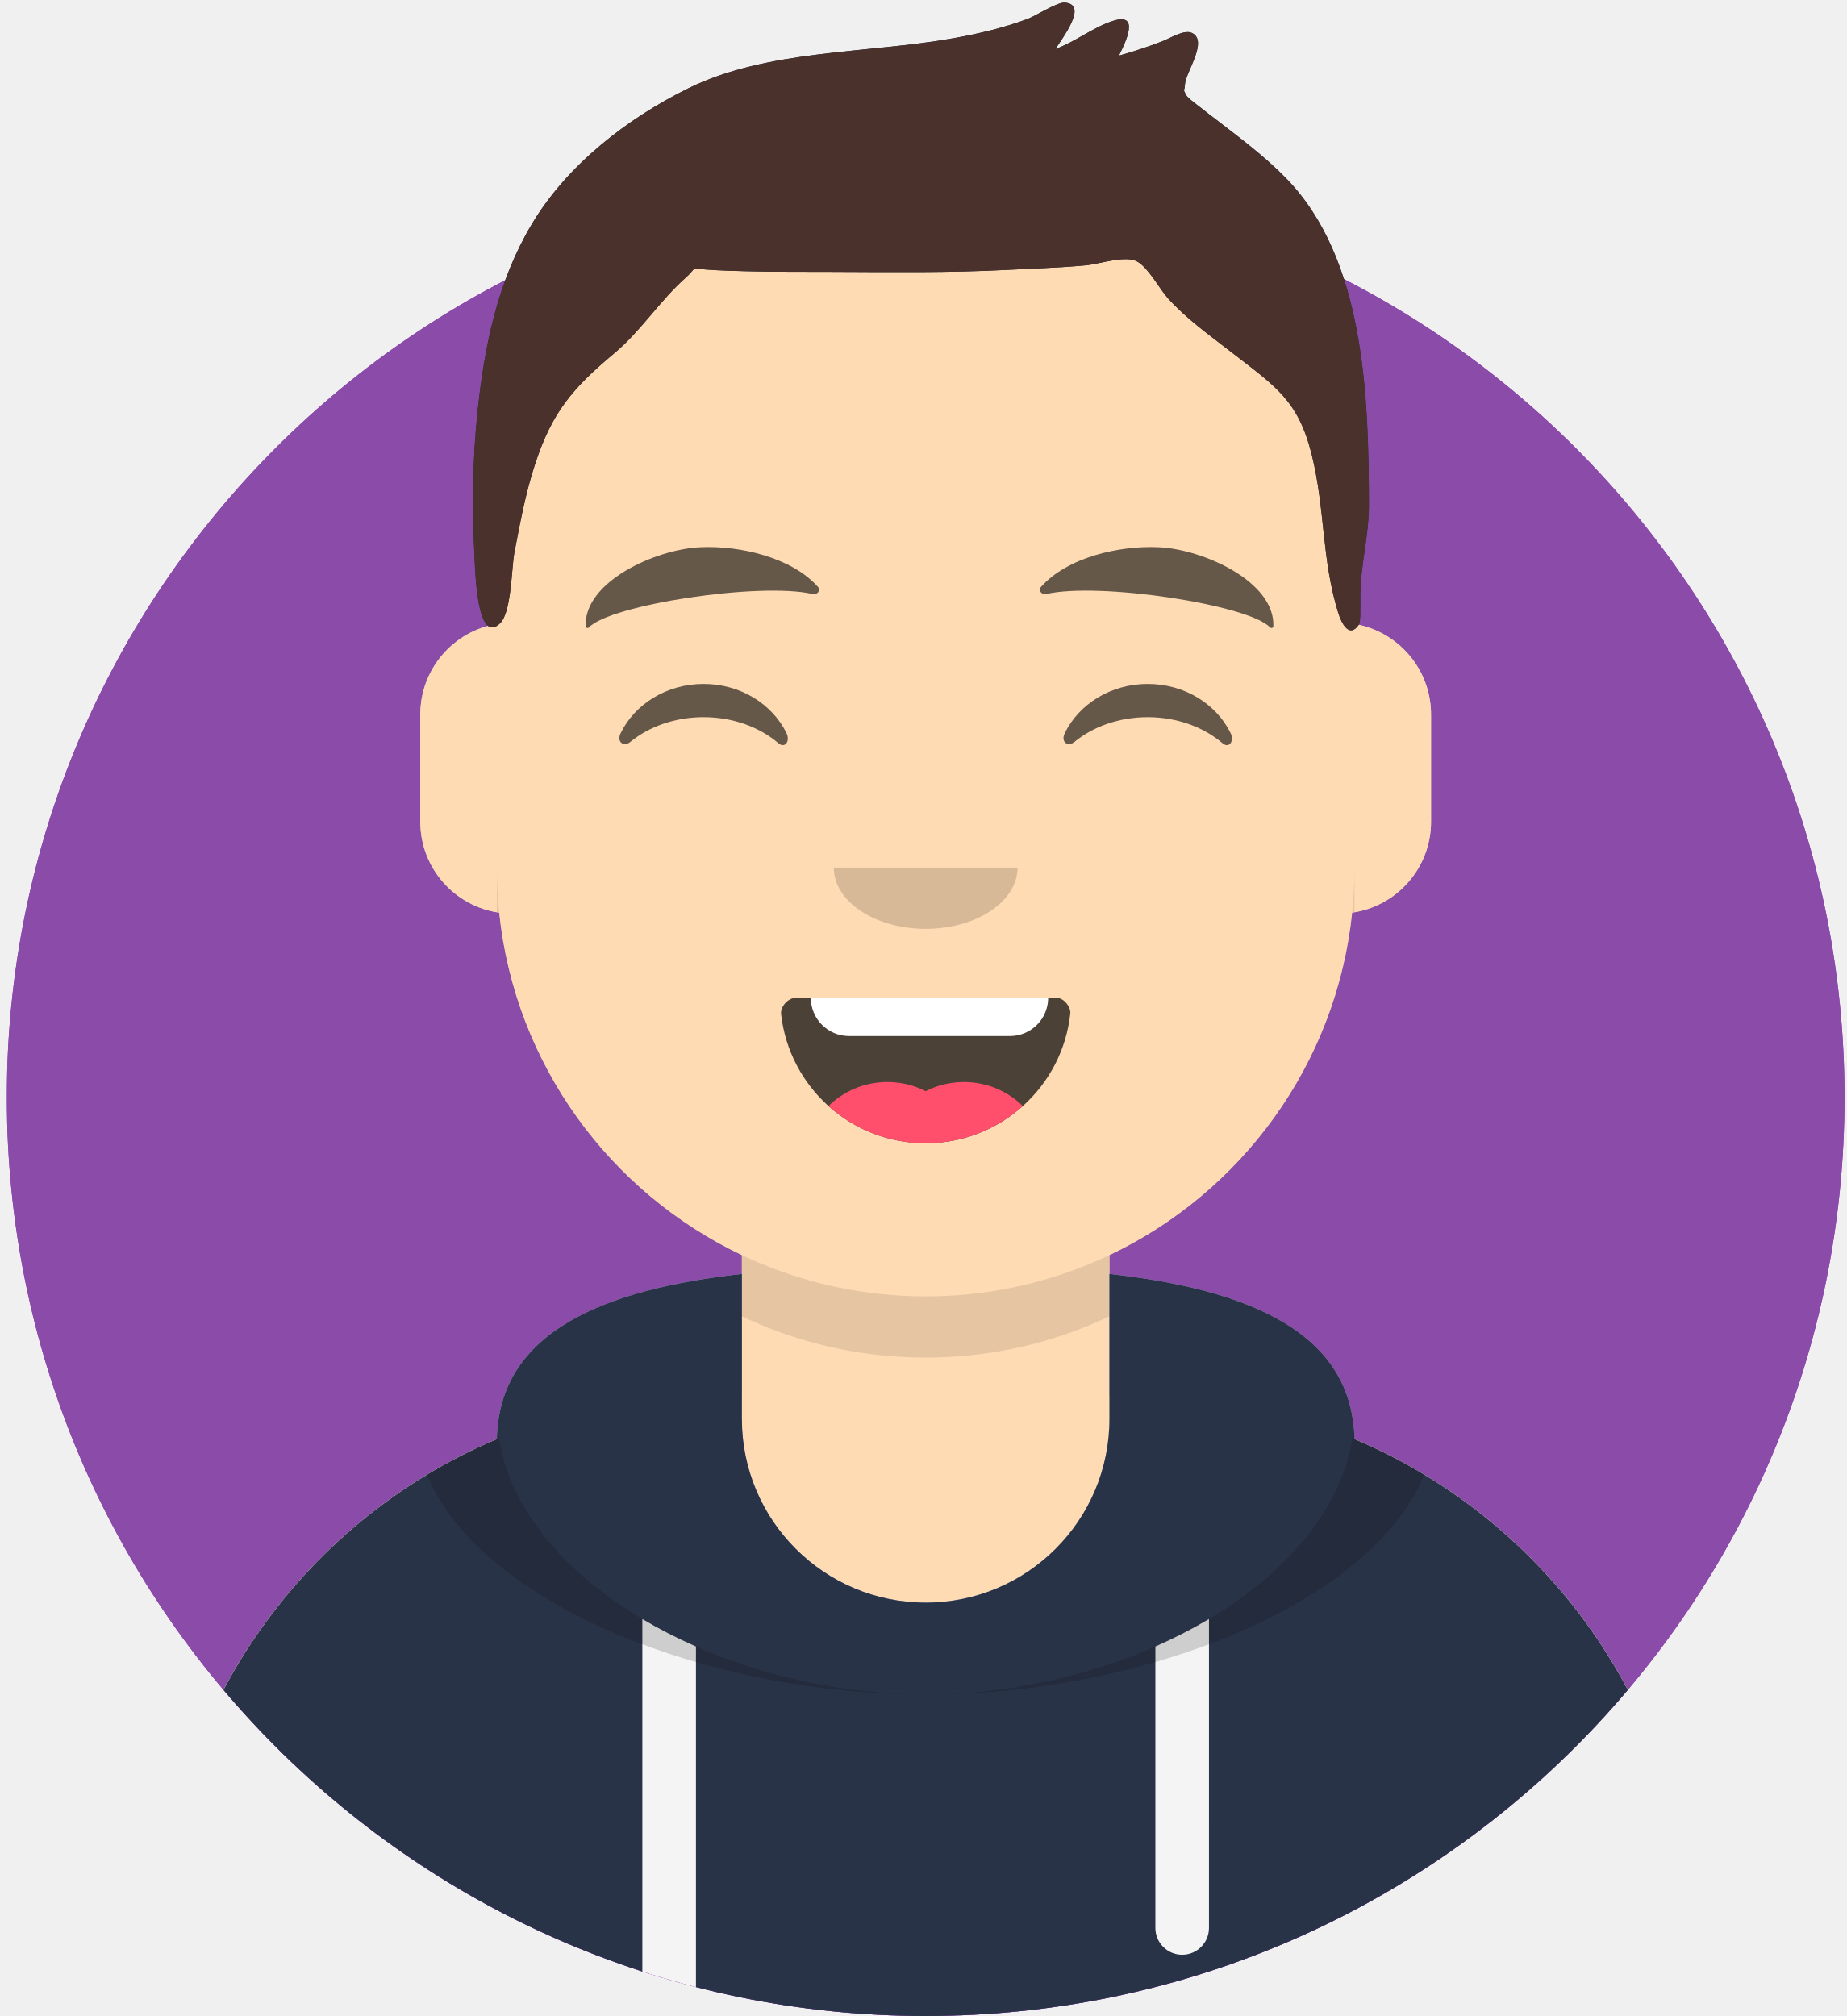
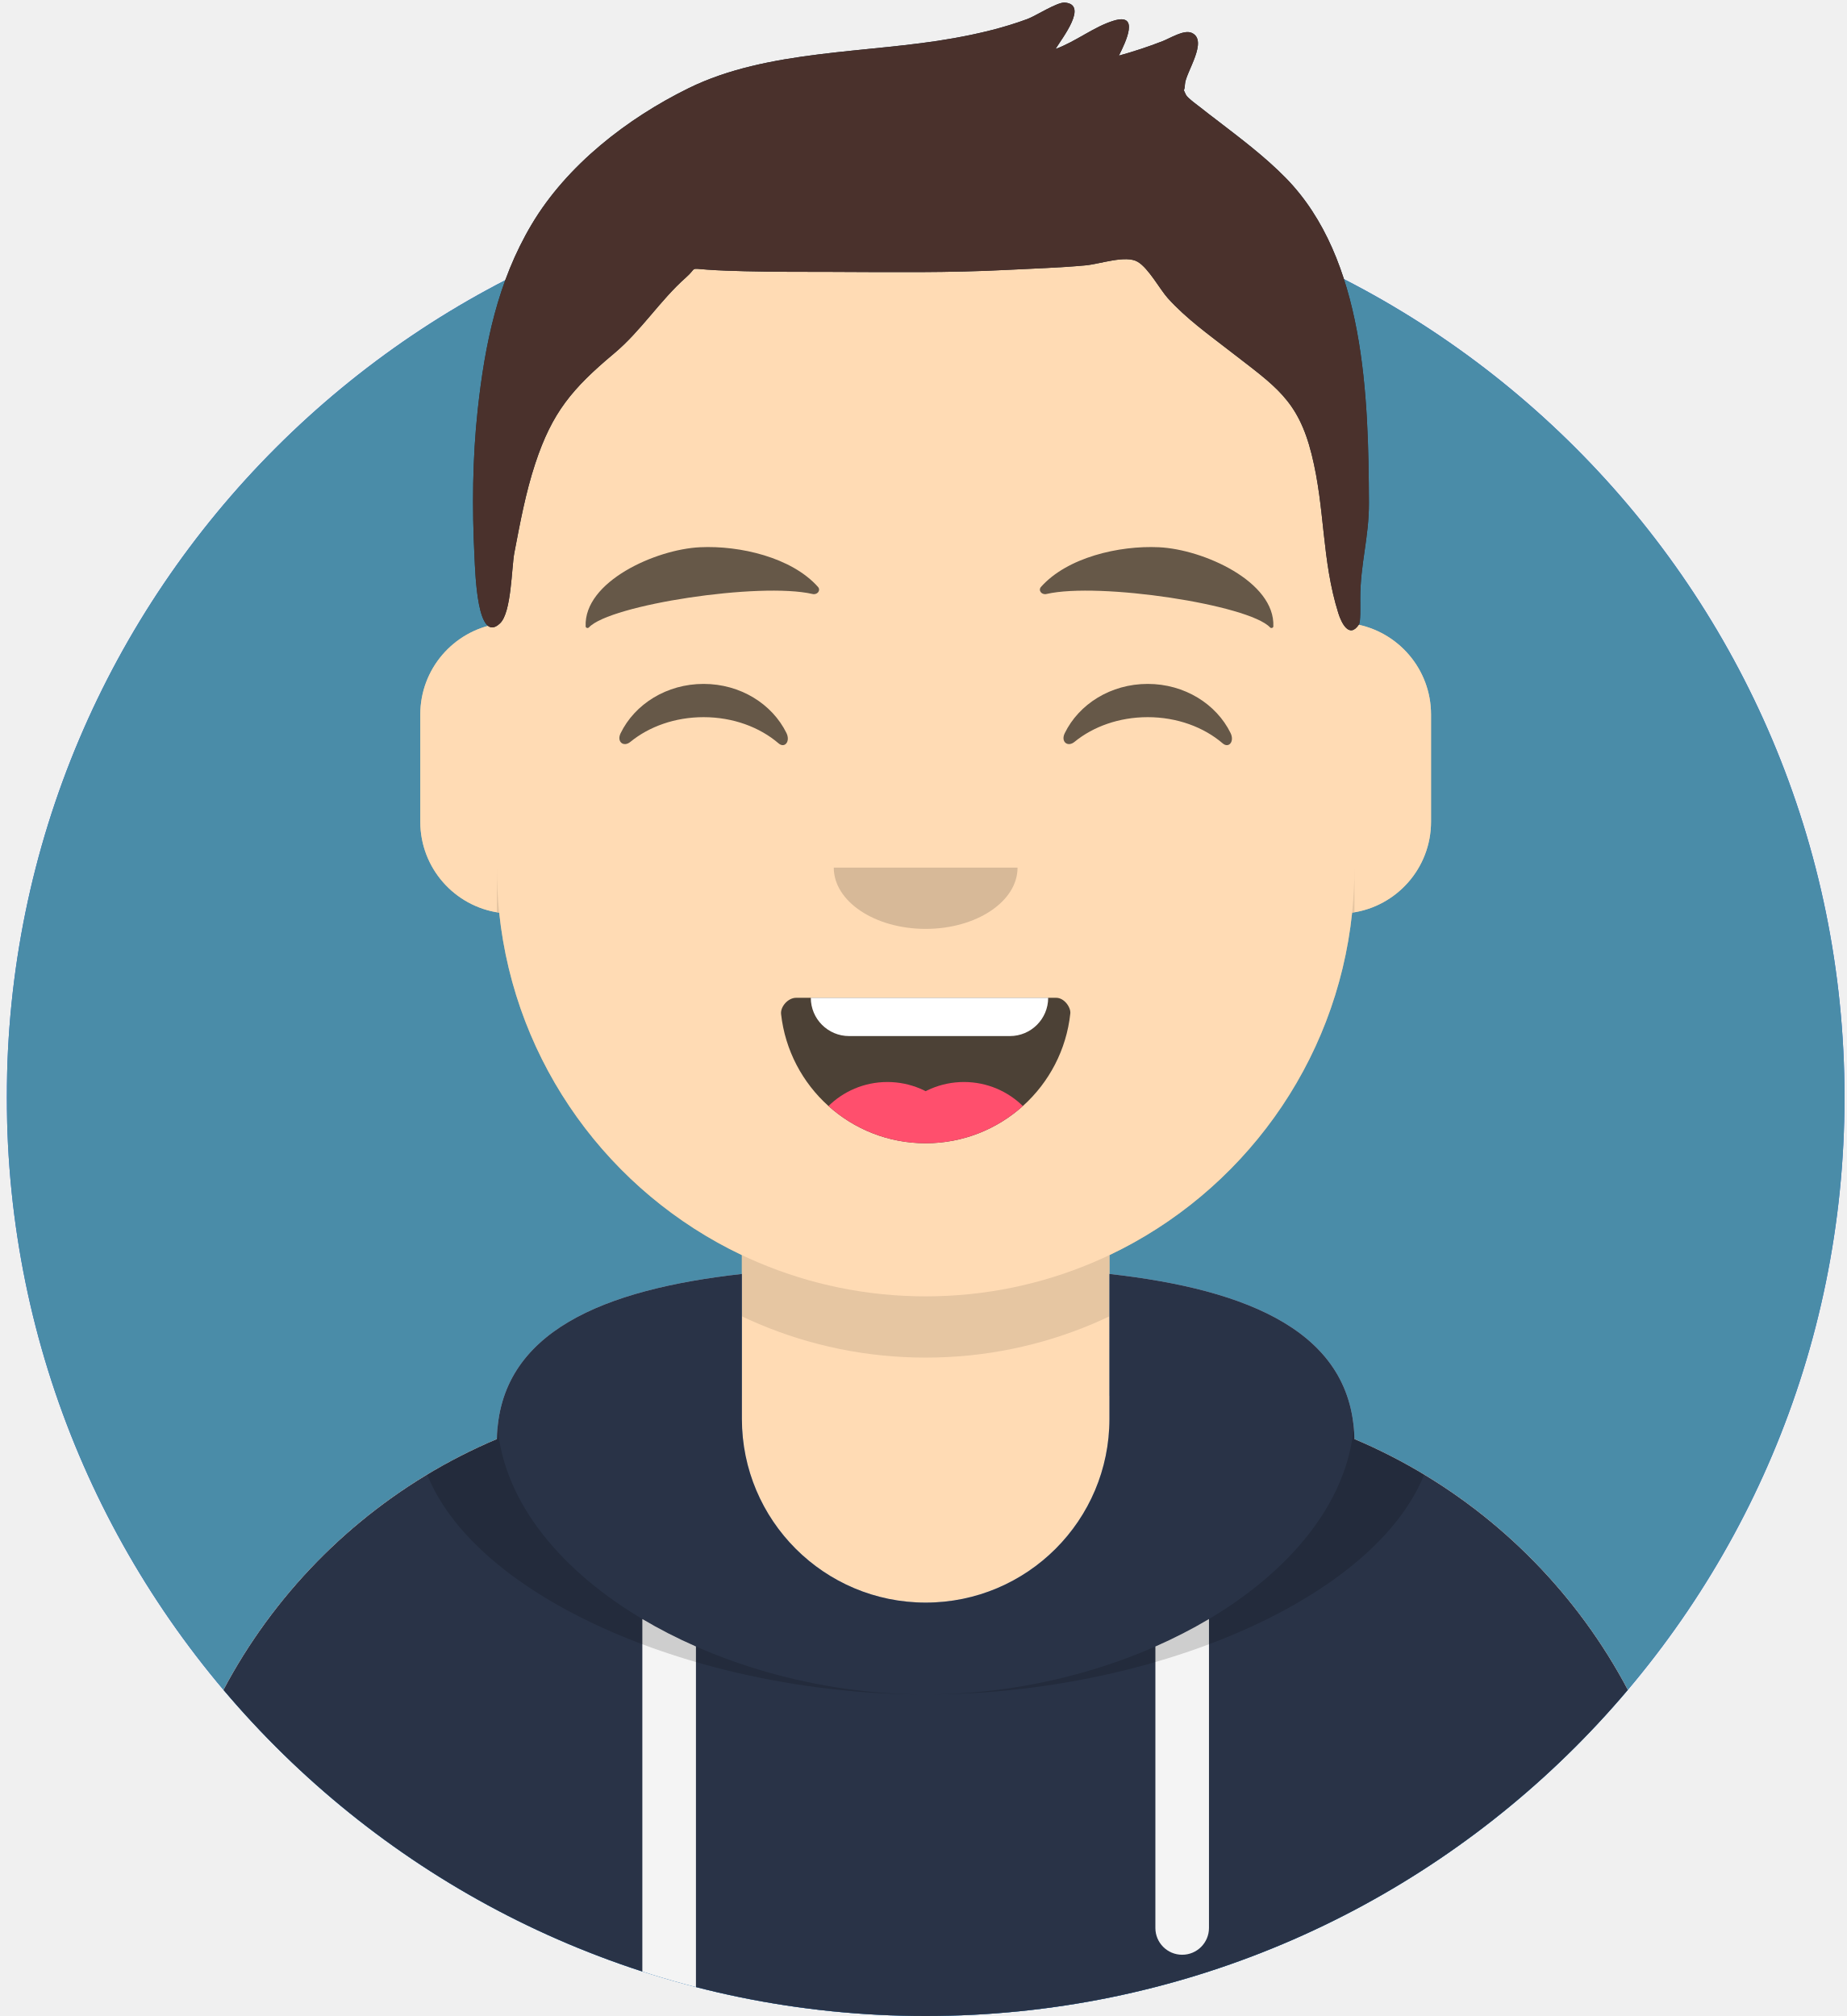
<svg xmlns="http://www.w3.org/2000/svg" xmlns:xlink="http://www.w3.org/1999/xlink" width="217px" height="237px" viewBox="0 0 217 237" version="1.1">
  <defs>
    <circle id="path-1" cx="108" cy="108" r="108" />
    <path d="M-3.19744231e-14,144 L-3.19744231e-14,-1.42108547e-14 L237.6,-1.42108547e-14 L237.6,144 L226.8,144 C226.8,203.647 178.447,252 118.8,252 C59.153,252 10.8,203.647 10.8,144 L10.8,144 L-3.19744231e-14,144 Z" id="path-3" />
    <path d="M90,0 C117.835,-5.11323436e-15 140.4,22.565 140.4,50.4 L140.401,55.949 C145.508,56.807 149.4,61.249 149.4,66.6 L149.4,79.2 C149.4,84.647 145.367,89.152 140.125,89.893 C138.265,107.718 127.114,122.78 111.601,130.149 L111.6,146.7 L115.2,146.7 C150.988,146.7 180,175.712 180,211.5 L180,219.6 L0,219.6 L0,211.5 C-4.38277231e-15,175.712 29.012,146.7 64.8,146.7 L68.4,146.7 L68.4,130.15 C52.886,122.78 41.735,107.718 39.875,89.893 C34.633,89.152 30.6,84.647 30.6,79.2 L30.6,66.6 C30.6,61.249 34.492,56.806 39.6,55.949 L39.6,50.4 C39.6,22.565 62.165,5.11323436e-15 90,0 Z" id="path-5" />
    <path d="M140.401,11.764 C156.691,13.587 169.2,18.597 169.2,31.569 L169.194,31.18 C192.467,41.01 208.8,64.047 208.8,90.9 L208.8,99 L28.8,99 L28.8,90.9 C28.8,64.047 45.133,41.01 68.406,31.18 C68.653,18.496 81.073,13.568 97.2,11.764 L97.2,28.8 C97.2,40.729 106.871,50.4 118.8,50.4 C130.729,50.4 140.4,40.729 140.4,28.8 L140.4,28.8 Z" id="path-7" />
    <path d="M31.606,13.615 C32.558,22.158 39.803,28.8 48.6,28.8 C57.424,28.8 64.687,22.117 65.603,13.536 C65.676,12.845 64.905,11.7 63.938,11.7 C50.534,11.7 40.264,11.7 33.378,11.7 C32.406,11.7 31.511,12.761 31.606,13.615 Z" id="path-9" />
    <rect id="path-11" x="0" y="0" width="237.6" height="252" />
    <path d="M118.135,20.928 C115.651,18.39 112.767,16.236 109.962,14.076 C109.343,13.6 108.715,13.135 108.109,12.641 C107.972,12.528 106.563,11.519 106.394,11.148 C105.988,10.254 106.224,10.95 106.28,9.884 C106.35,8.535 109.1,4.727 107.048,3.854 C106.146,3.47 104.536,4.492 103.67,4.83 C101.977,5.49 100.263,6.054 98.512,6.54 C99.351,4.869 100.95,1.524 97.944,2.419 C95.603,3.116 93.421,4.91 91.068,5.753 C91.847,4.477 94.96,0.523 92.147,0.302 C91.271,0.233 88.724,1.875 87.782,2.226 C84.959,3.275 82.075,3.953 79.111,4.487 C69.033,6.304 57.248,5.786 47.923,10.374 C40.735,13.911 33.636,19.4 29.484,26.389 C25.481,33.125 23.984,40.498 23.146,48.217 C22.532,53.882 22.482,59.738 22.769,65.424 C22.863,67.287 23.073,75.874 25.779,73.273 C27.127,71.978 27.117,66.745 27.457,64.974 C28.133,61.451 28.783,57.911 29.91,54.5 C31.895,48.49 34.238,45.687 39.184,41.547 C42.359,38.89 44.588,35.3 47.625,32.62 C48.99,31.416 47.949,31.542 50.143,31.7 C51.616,31.806 53.097,31.846 54.574,31.885 C57.99,31.974 61.412,31.951 64.829,31.963 C71.711,31.988 78.561,32.085 85.437,31.725 C88.492,31.565 91.556,31.478 94.603,31.195 C96.306,31.038 99.326,29.947 100.728,30.78 C102.01,31.543 103.342,34.034 104.263,35.054 C106.438,37.464 109.032,39.305 111.576,41.282 C116.881,45.403 119.559,46.98 121.17,53.421 C122.775,59.838 122.325,65.791 124.312,72.106 C124.662,73.217 125.586,75.13 126.726,73.415 C126.937,73.096 126.883,71.345 126.883,70.337 C126.883,66.27 127.913,63.218 127.9,59.123 C127.849,46.674 127.447,30.442 118.135,20.928 Z" id="path-13" />
  </defs>
  <g id="Website" stroke="none" stroke-width="1" fill="none" fill-rule="evenodd">
    <g id="mf-avatar" transform="translate(-10, -15)">
      <g id="Circle" transform="translate(10.8, 36)">
        <mask id="mask-2" fill="white">
          <use xlink:href="#path-1" />
        </mask>
-         <use id="Circle-Background" fill="#972dc2" xlink:href="#path-1" />
-         <g id="🖍-Circle-Color" mask="url(#mask-2)" fill="#8a4ca8">
+         <use id="Circle-Background" fill="#2c6dd9" xlink:href="#path-1" />
+         <g id="🖍-Circle-Color" mask="url(#mask-2)" fill="#4a8ca8">
          <rect id="🖍Color" x="0" y="0" width="216.445" height="216" />
        </g>
      </g>
      <mask id="mask-4" fill="white">
        <use xlink:href="#path-3" />
      </mask>
      <g id="Mask" />
      <g id="Avataaar" mask="url(#mask-4)">
        <g id="Body" transform="translate(28.8, 32.4)">
          <mask id="mask-6" fill="white">
            <use xlink:href="#path-5" />
          </mask>
          <use fill="#D0C6AC" xlink:href="#path-5" />
          <g id="Skin/👶🏻-05-Pale" mask="url(#mask-6)" fill="#FFDBB4">
            <g transform="translate(-28.8, 0)" id="Color">
              <rect x="0" y="0" width="238.384" height="220.355" />
            </g>
          </g>
          <path d="M39.6,84.6 C39.6,112.435 62.165,135 90,135 C117.835,135 140.4,112.435 140.4,84.6 L140.4,84.6 L140.4,91.8 C140.4,119.635 117.835,142.2 90,142.2 C62.165,142.2 39.6,119.635 39.6,91.8 Z" id="Neck-Shadow" fill-opacity="0.1" fill="#000000" mask="url(#mask-6)" />
        </g>
        <g id="Clothing/Hoodie" transform="translate(0, 153)">
          <mask id="mask-8" fill="white">
            <use xlink:href="#path-7" />
          </mask>
          <use id="Hoodie" fill="#B7C1DB" fill-rule="evenodd" xlink:href="#path-7" />
          <g id="Color/Palette/Slate" mask="url(#mask-8)" fill="#293347" fill-rule="evenodd">
            <rect id="🖍Color" x="0" y="0" width="238.491" height="99" />
          </g>
          <path d="M91.8,55.565 L91.8,99 L85.5,99 L85.499,52.335 C87.483,53.514 89.592,54.594 91.8,55.565 Z M152.101,52.334 L152.1,88.65 C152.1,90.39 150.69,91.8 148.95,91.8 C147.21,91.8 145.8,90.39 145.8,88.65 L145.801,55.565 C148.009,54.594 150.118,53.513 152.101,52.334 Z" id="Straps" fill="#F4F4F4" fill-rule="evenodd" mask="url(#mask-8)" />
          <path d="M155.733,11.451 C169.28,14.013 178.65,19.118 178.65,29.077 C178.65,46.818 148.916,61.2 118.8,61.2 C88.684,61.2 58.95,46.818 58.95,29.077 C58.95,19.118 68.32,14.013 81.867,11.451 C73.689,14.466 68.4,19.534 68.4,27.969 C68.4,46.322 93.439,61.2 118.8,61.2 C144.161,61.2 169.2,46.322 169.2,27.969 C169.2,19.71 164.13,14.679 156.241,11.642 Z" id="Shadow" fill-opacity="0.16" fill="#000000" fill-rule="evenodd" mask="url(#mask-8)" />
        </g>
        <g id="Face" transform="translate(68.4, 73.8)">
          <g id="Mouth/Smile" transform="translate(1.8, 46.8)">
            <mask id="mask-10" fill="white">
              <use xlink:href="#path-9" />
            </mask>
            <use id="Mouth" fill-opacity="0.7" fill="#000000" fill-rule="evenodd" xlink:href="#path-9" />
            <path d="M39.6,1.8 L58.5,1.8 C60.985,1.8 63,3.815 63,6.3 L63,11.7 C63,14.185 60.985,16.2 58.5,16.2 L39.6,16.2 C37.115,16.2 35.1,14.185 35.1,11.7 L35.1,6.3 C35.1,3.815 37.115,1.8 39.6,1.8 Z" id="Teeth" fill="#FFFFFF" fill-rule="evenodd" mask="url(#mask-10)" />
            <g id="Tongue" stroke-width="1" fill-rule="evenodd" mask="url(#mask-10)" fill="#FF4F6D">
              <g transform="translate(34.2, 21.6)">
                <circle cx="9.9" cy="9.9" r="9.9" />
                <circle cx="18.9" cy="9.9" r="9.9" />
              </g>
            </g>
          </g>
          <g id="Nose/Default" transform="translate(25.2, 36)" fill="#000000" fill-opacity="0.16">
            <path d="M14.4,7.2 C14.4,11.176 19.235,14.4 25.2,14.4 L25.2,14.4 C31.165,14.4 36,11.176 36,7.2" id="Nose" />
          </g>
          <g id="Eyes/Happy-😁" transform="translate(0, 7.2)" fill="#000000" fill-opacity="0.6">
            <path d="M14.544,20.203 C16.206,16.784 19.948,14.4 24.298,14.4 C28.632,14.4 32.363,16.767 34.034,20.166 C34.53,21.176 33.824,22.003 33.112,21.39 C30.906,19.494 27.773,18.309 24.298,18.309 C20.931,18.309 17.886,19.421 15.694,21.214 C14.892,21.87 14.058,21.203 14.544,20.203 Z" id="Squint" />
            <path d="M66.744,20.203 C68.406,16.784 72.148,14.4 76.498,14.4 C80.832,14.4 84.563,16.767 86.234,20.166 C86.73,21.176 86.024,22.003 85.312,21.39 C83.106,19.494 79.973,18.309 76.498,18.309 C73.131,18.309 70.086,19.421 67.894,21.214 C67.092,21.87 66.258,21.203 66.744,20.203 Z" id="Squint" />
          </g>
          <g id="Eyebrow/Natural/Default-Natural" fill="#000000" fill-opacity="0.6">
            <path d="M23.435,5.589 C18.25,6.285 10.164,10.805 10.84,16.036 C10.862,16.207 11.121,16.261 11.233,16.118 C13.471,13.248 30.774,9.033 37.075,9.913 C37.652,9.994 38.032,9.399 37.639,9.027 C34.269,5.845 28.08,4.961 23.435,5.589" id="Eyebrow" transform="translate(24.3, 10.8) rotate(5) translate(-24.3, -10.8) " />
            <path d="M76.535,5.589 C71.35,6.285 63.264,10.805 63.94,16.036 C63.962,16.207 64.221,16.261 64.333,16.118 C66.571,13.248 83.874,9.033 90.175,9.913 C90.752,9.994 91.132,9.399 90.739,9.027 C87.369,5.845 81.18,4.961 76.535,5.589" id="Eyebrow" transform="translate(77.4, 10.8) scale(-1, 1) rotate(5) translate(-77.4, -10.8) " />
          </g>
        </g>
        <g id="Top">
          <mask id="mask-12" fill="white">
            <use xlink:href="#path-11" />
          </mask>
          <g id="Mask" />
          <g mask="url(#mask-12)">
            <g transform="translate(43, 15)">
              <mask id="mask-14" fill="white">
                <use xlink:href="#path-13" />
              </mask>
              <use id="Short-Hair" stroke="none" fill="#1F3140" fill-rule="evenodd" xlink:href="#path-13" />
              <g id="Color/Hair/Brown-Dark" stroke="none" fill="none" mask="url(#mask-14)" fill-rule="evenodd">
                <g transform="translate(-43.1, -15)" fill="#4A312C" id="Color">
                  <rect x="0" y="0" width="239.107" height="252.406" />
                </g>
              </g>
            </g>
          </g>
        </g>
      </g>
    </g>
  </g>
</svg>
